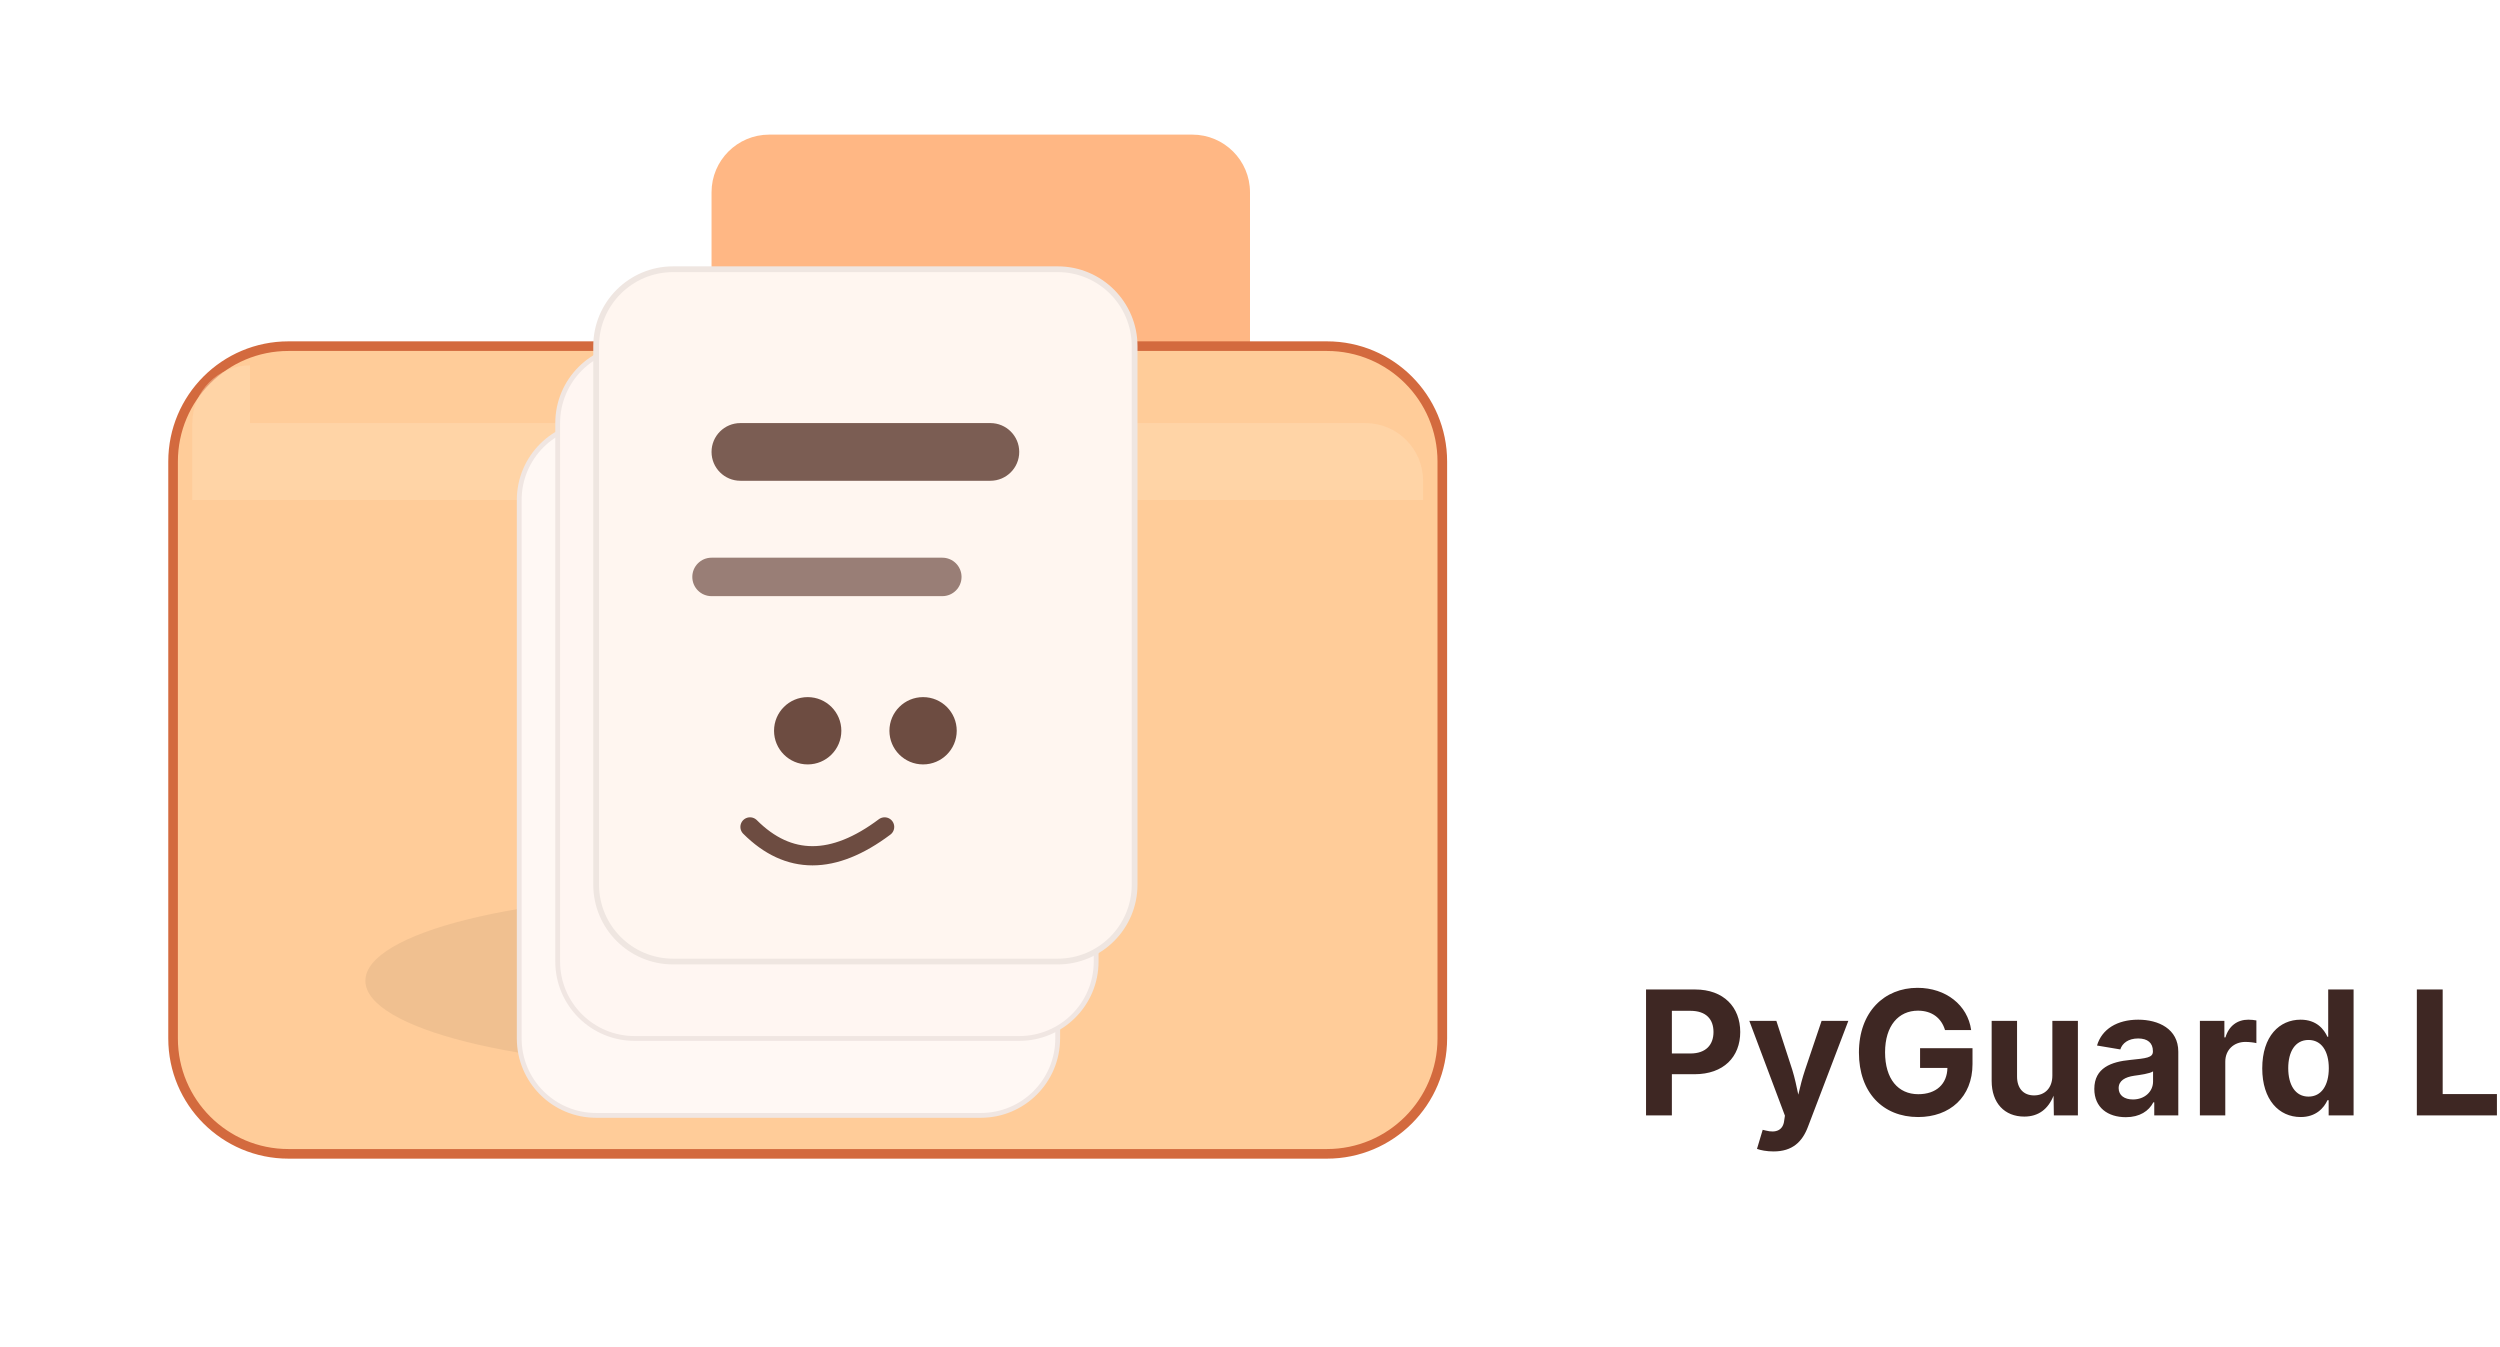
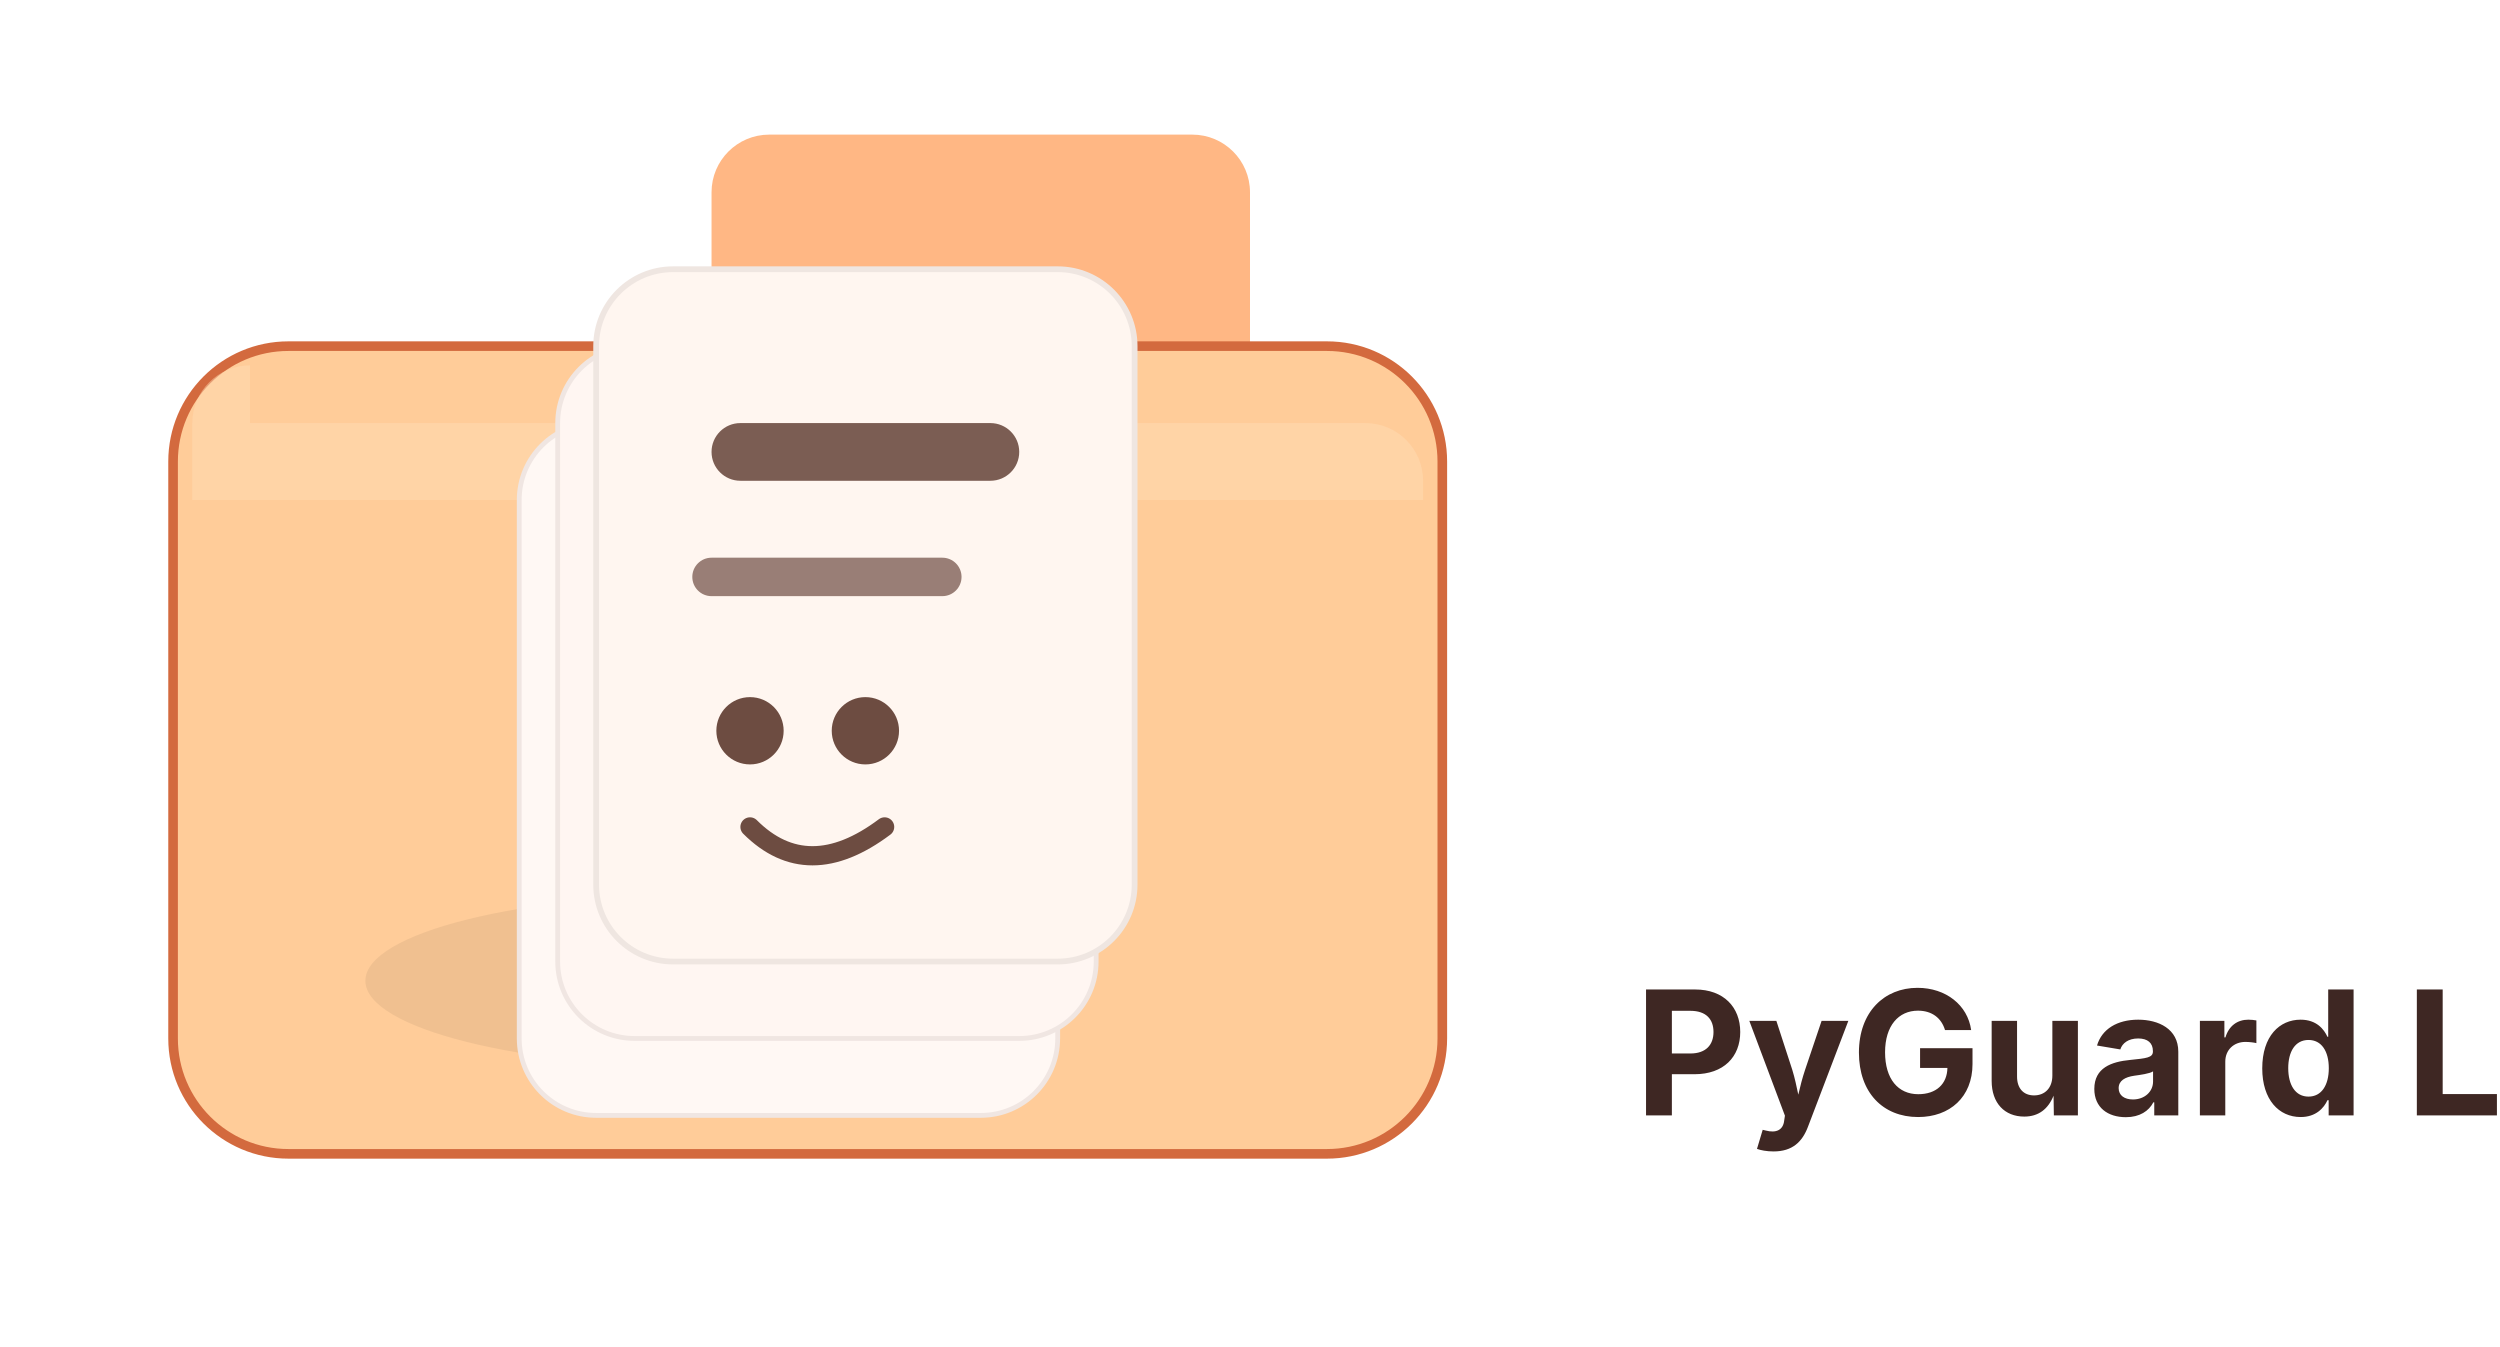
<svg xmlns="http://www.w3.org/2000/svg" viewBox="0 0 260 140" width="260" height="140">
  <rect width="260" height="140" fill="transparent" />
  <g transform="translate(18,16)">
    <g>
      <rect x="56" y="-2" width="56" height="34" rx="6" fill="#FFB784" />
      <rect x="0" y="20" width="132" height="84" rx="12" fill="#FFCC99" stroke="#D36A3E" stroke-width="1" />
      <path d="M8 28 h116 a6 6 0 0 1 6 6 v2 h-128 v-8 a6 6 0 0 1 6 -6 z" fill="#FFDDB6" opacity="0.45" />
    </g>
    <ellipse cx="56" cy="86" rx="36" ry="9" fill="#000000" opacity="0.06" />
    <g transform="translate(30,20)">
      <rect x="6" y="8" width="56" height="72" rx="8" fill="#FFF8F4" stroke="#F0E6E2" stroke-width="0.5" />
      <rect x="10" y="0" width="56" height="72" rx="8" fill="#FFF6F2" stroke="#F0E6E2" stroke-width="0.5" />
      <rect x="14" y="-8" width="56" height="72" rx="8" fill="#FFF6F0" stroke="#EFE6E1" stroke-width="0.6" />
      <rect x="26" y="8" width="32" height="6" rx="3" fill="#6D4C41" opacity="0.9" />
      <rect x="24" y="22" width="28" height="4" rx="2" fill="#6D4C41" opacity="0.7" />
-       <circle cx="36" cy="40" r="3.5" fill="#6D4C41" />
-       <circle cx="48" cy="40" r="3.5" fill="#6D4C41" />
+       <circle cx="30" cy="40" r="3.5" fill="#6D4C41" />
+       <circle cx="42" cy="40" r="3.5" fill="#6D4C41" />
      <path d="M30 50 Q36 56 44 50" stroke="#6D4C41" stroke-width="2" stroke-linecap="round" fill="none" />
    </g>
    <text x="152" y="100" font-family="Inter, Roboto, Arial, sans-serif" font-size="18" fill="#3E2723" font-weight="700">PyGuard Logo</text>
  </g>
</svg>
